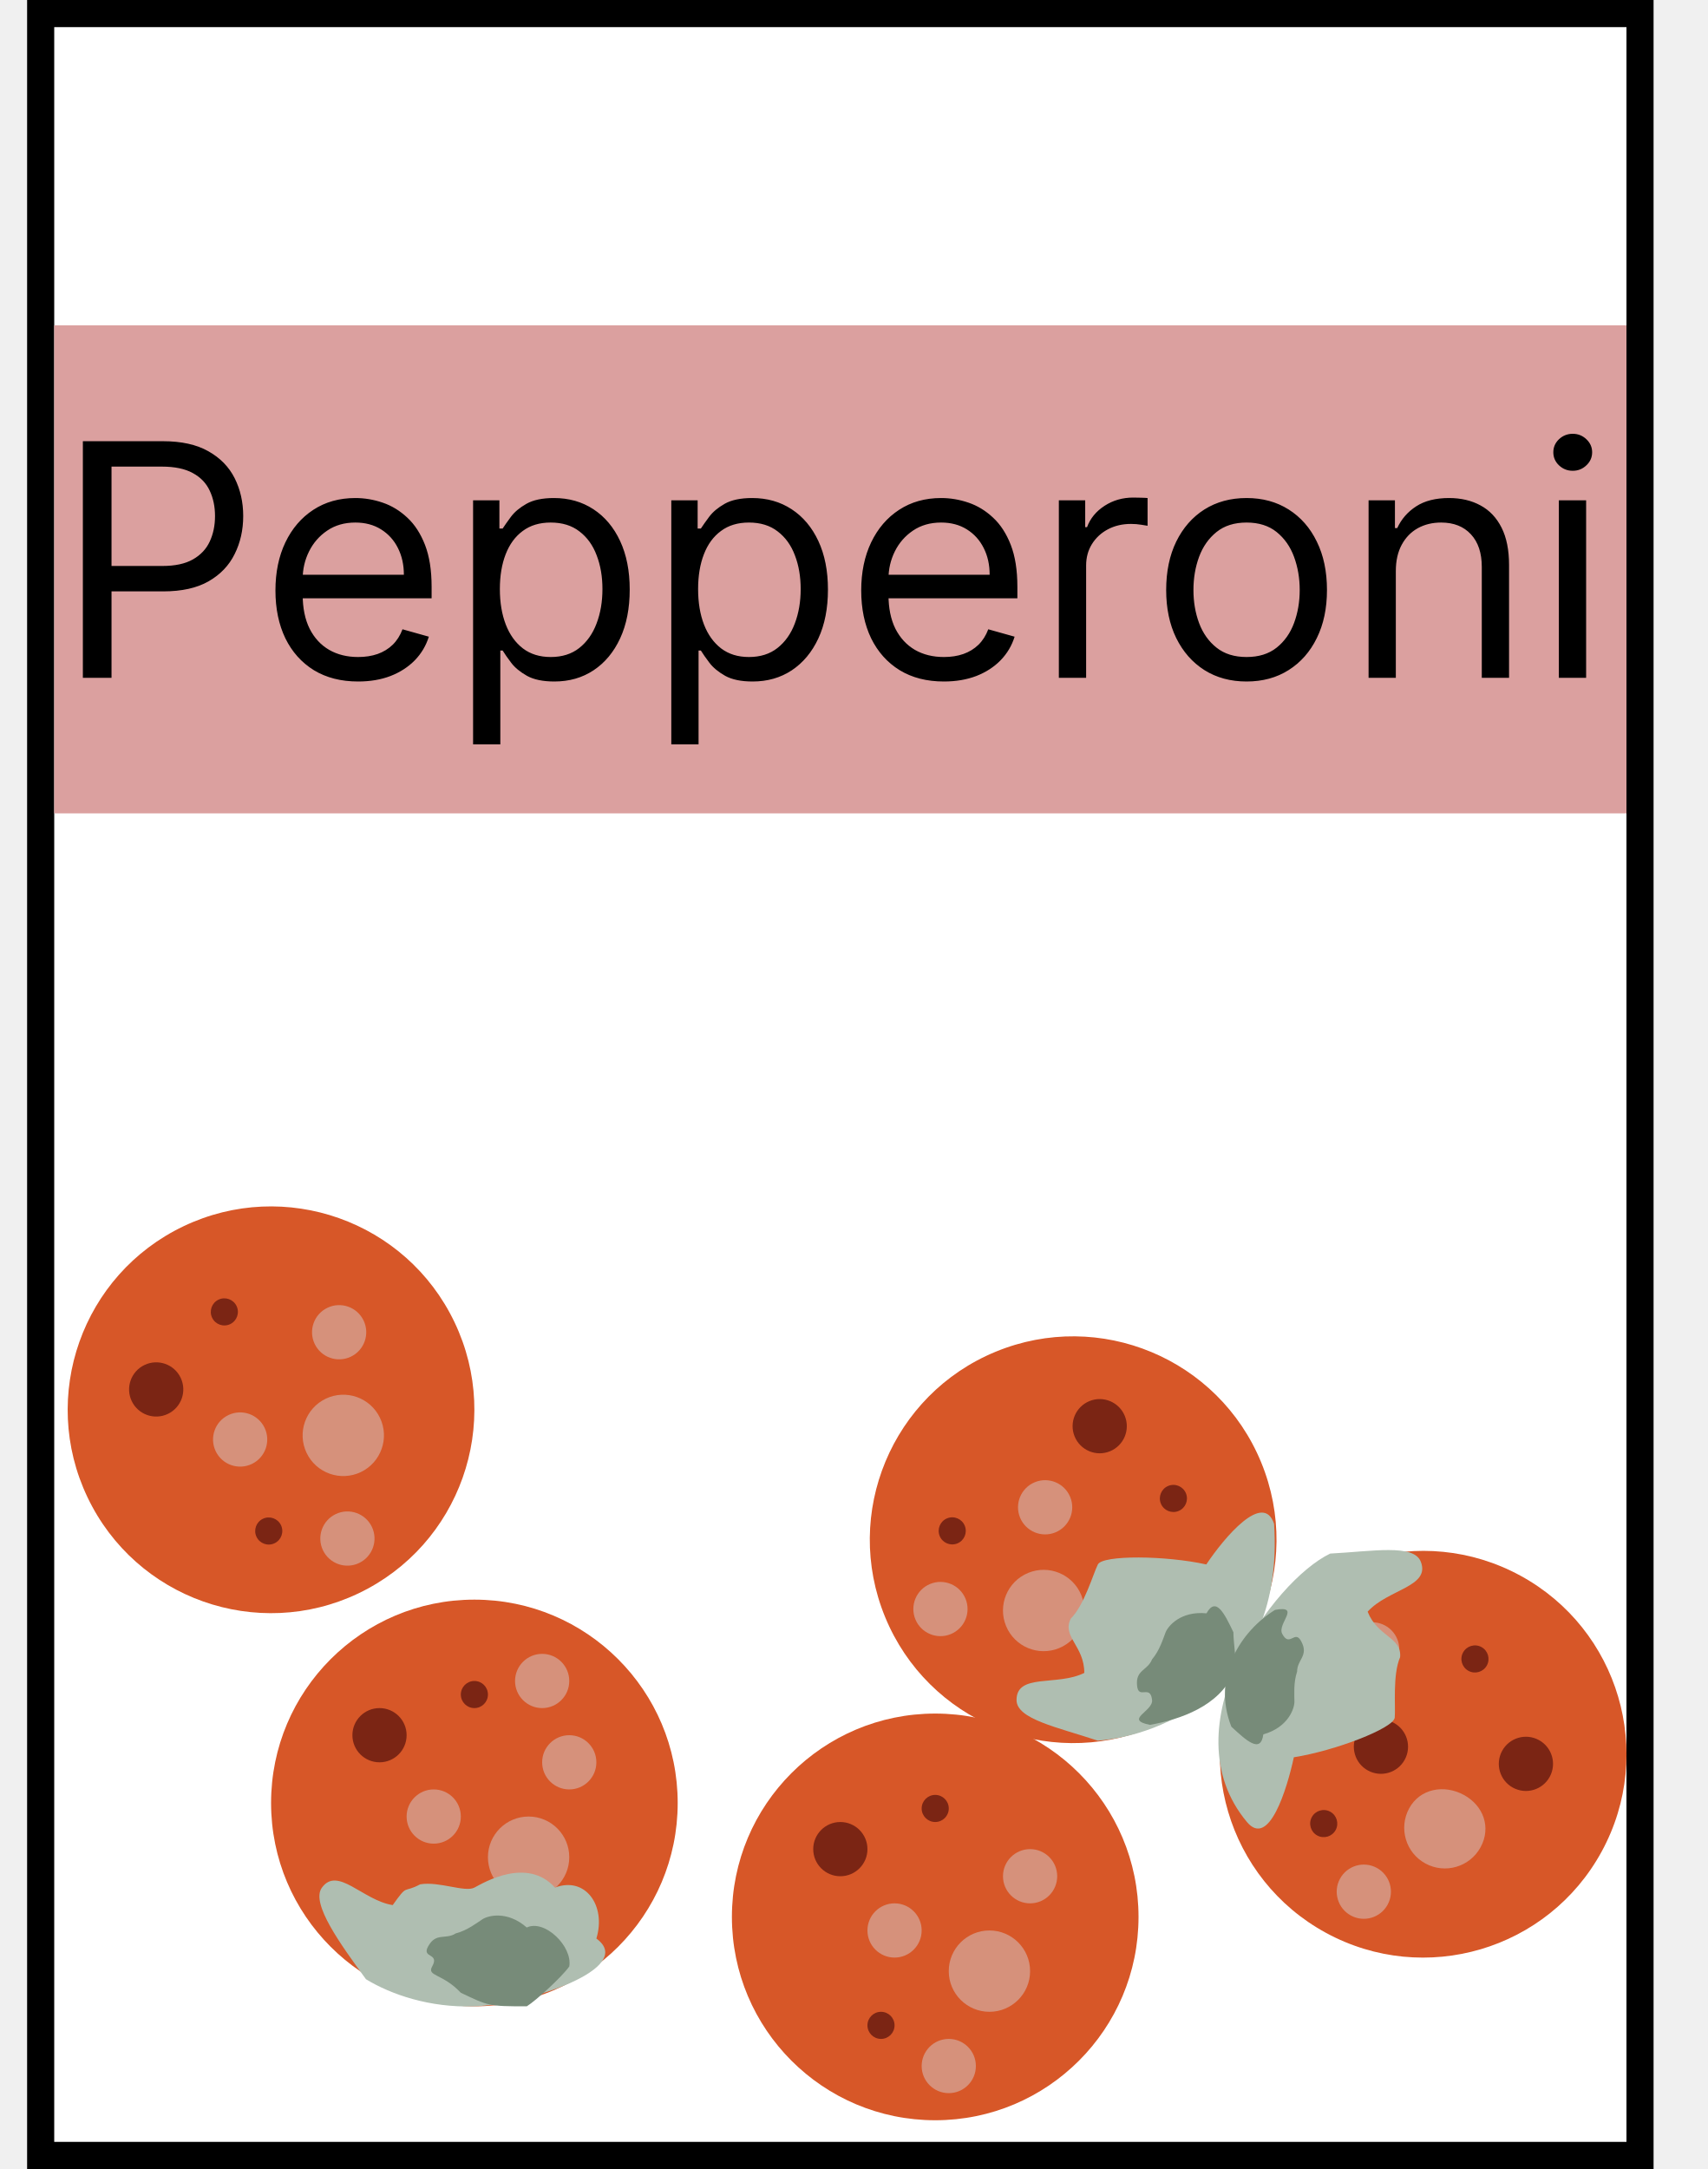
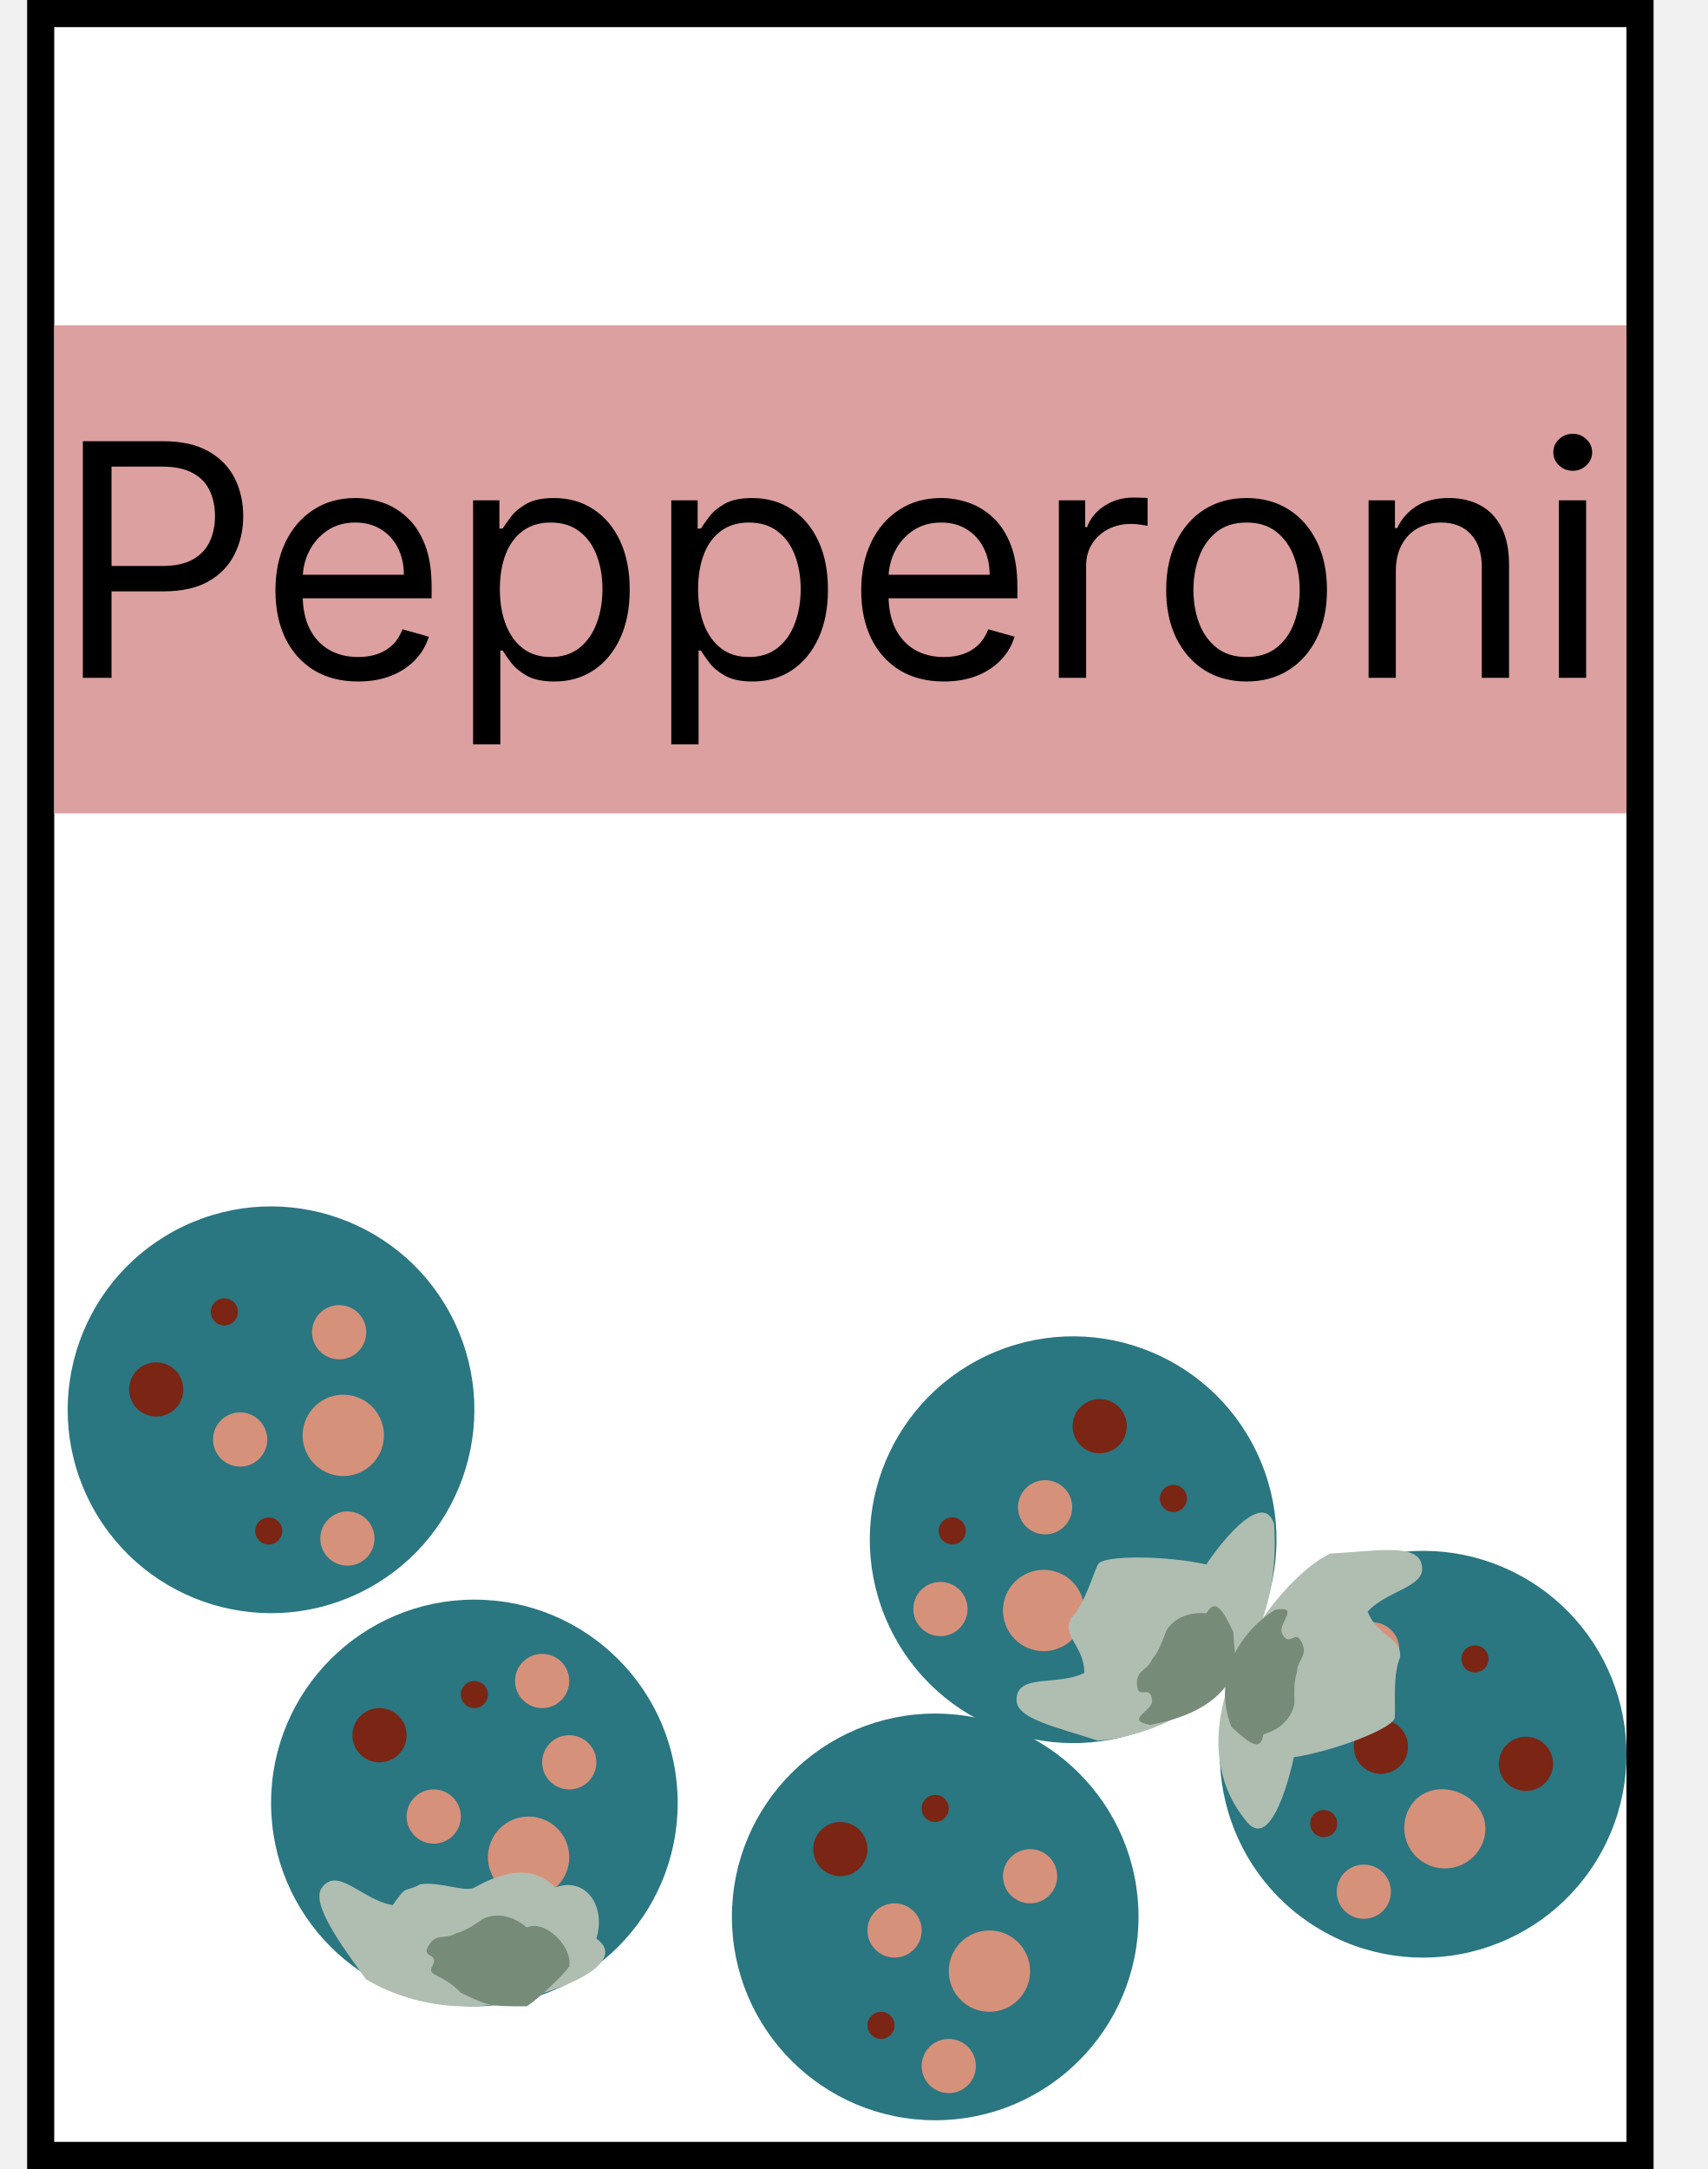
<svg xmlns="http://www.w3.org/2000/svg" width="63" height="80" viewBox="0 0 63 80" fill="none">
  <rect x="2" y="1" width="58" height="78" fill="white" />
  <rect x="1.5" y="0.5" width="59" height="79" stroke="black" />
-   <circle cx="34.5" cy="70.702" r="7.5" fill="#D75728" />
+   <circle cx="34.5" cy="70.702" r="7.5" fill="#2A7681" />
  <circle cx="32.5" cy="74.702" r="0.5" fill="#7B2514" />
  <circle cx="34.5" cy="66.702" r="0.5" fill="#7B2514" />
  <circle cx="33" cy="71.202" r="1" fill="#D6917B" />
  <circle cx="38" cy="69.202" r="1" fill="#D6917B" />
  <circle cx="35" cy="76.202" r="1" fill="#D6917B" />
  <circle cx="36.5" cy="72.702" r="1.5" fill="#D6917B" />
  <circle cx="31" cy="68.202" r="1" fill="#7B2514" />
-   <circle cx="52.5" cy="64.702" r="7.5" transform="rotate(28.5443 52.4999 64.7022)" fill="#D75728" />
+   <circle cx="52.5" cy="64.702" r="7.5" transform="rotate(28.5443 52.4999 64.7022)" fill="#2A7681" />
  <circle cx="48.832" cy="67.26" r="0.5" transform="rotate(28.5443 48.8318 67.2603)" fill="#7B2514" />
  <circle cx="54.411" cy="61.188" r="0.5" transform="rotate(28.5443 54.4114 61.1884)" fill="#7B2514" />
  <circle cx="50.943" cy="64.425" r="1" transform="rotate(28.5443 50.9433 64.4246)" fill="#7B2514" />
  <circle cx="56.291" cy="65.057" r="1" transform="rotate(28.5443 56.2912 65.057)" fill="#7B2514" />
  <circle cx="50.311" cy="69.772" r="1" transform="rotate(28.5443 50.3111 69.7725)" fill="#D6917B" />
  <path d="M54.619 68.132C54.223 68.859 53.312 69.128 52.584 68.732C51.857 68.337 51.588 67.426 51.984 66.698C52.379 65.97 53.272 65.806 54 66.202C54.728 66.598 55.015 67.404 54.619 68.132Z" fill="#D6917B" />
  <circle cx="50.62" cy="60.834" r="1" transform="rotate(28.5443 50.6201 60.8336)" fill="#D6917B" />
-   <circle cx="17.5" cy="66.5" r="7.5" fill="#D75728" />
+   <circle cx="17.5" cy="66.5" r="7.5" fill="#2A7681" />
  <circle cx="18.5" cy="71.5" r="0.5" fill="#7B2514" />
  <circle cx="17.5" cy="62.5" r="0.5" fill="#7B2514" />
  <circle cx="16" cy="67" r="1" fill="#D6917B" />
  <circle cx="21" cy="65" r="1" fill="#D6917B" />
  <circle cx="20" cy="62" r="1" fill="#D6917B" />
  <circle cx="19.5" cy="68.5" r="1.5" fill="#D6917B" />
  <circle cx="14" cy="64" r="1" fill="#7B2514" />
-   <circle cx="9.998" cy="51.998" r="7.5" transform="rotate(-25.4886 9.99752 51.9975)" fill="#D75728" />
+   <circle cx="9.998" cy="51.998" r="7.5" transform="rotate(-25.4886 9.99752 51.9975)" fill="#2A7681" />
  <circle cx="9.914" cy="56.469" r="0.5" transform="rotate(-25.4886 9.91357 56.4687)" fill="#7B2514" />
  <circle cx="8.276" cy="48.387" r="0.5" transform="rotate(-25.4886 8.27624 48.3867)" fill="#7B2514" />
  <circle cx="8.859" cy="53.094" r="1" transform="rotate(-25.4886 8.85864 53.0943)" fill="#D6917B" />
  <circle cx="12.511" cy="49.137" r="1" transform="rotate(-25.4886 12.5115 49.1373)" fill="#D6917B" />
  <circle cx="12.816" cy="56.747" r="1" transform="rotate(-25.4886 12.8157 56.747)" fill="#D6917B" />
  <circle cx="12.664" cy="52.942" r="1.5" transform="rotate(-25.4886 12.6636 52.9422)" fill="#D6917B" />
  <circle cx="5.762" cy="51.247" r="1" transform="rotate(-25.4886 5.76245 51.2469)" fill="#7B2514" />
-   <circle cx="39.588" cy="56.79" r="7.5" transform="rotate(67.6243 39.5882 56.7904)" fill="#D75728" />
+   <circle cx="39.588" cy="56.79" r="7.5" transform="rotate(67.6243 39.5882 56.7904)" fill="#2A7681" />
  <circle cx="35.128" cy="56.464" r="0.5" transform="rotate(67.6243 35.128 56.4636)" fill="#7B2514" />
  <circle cx="43.287" cy="55.268" r="0.5" transform="rotate(67.6243 43.2871 55.2677)" fill="#7B2514" />
  <circle cx="38.555" cy="55.594" r="1" transform="rotate(67.6243 38.5548 55.5937)" fill="#D6917B" />
  <circle cx="42.308" cy="59.456" r="1" transform="rotate(67.6243 42.3078 59.4558)" fill="#D6917B" />
  <circle cx="34.693" cy="59.346" r="1" transform="rotate(67.6243 34.6927 59.3464)" fill="#D6917B" />
  <circle cx="38.5" cy="59.401" r="1.5" transform="rotate(67.6243 38.5001 59.4011)" fill="#D6917B" />
  <circle cx="40.568" cy="52.602" r="1" transform="rotate(67.6243 40.5677 52.6023)" fill="#7B2514" />
  <path d="M47 56.202C47.4 62.202 42.833 64.035 40.5 64.202C39 63.702 37.5 63.409 37.5 62.702C37.5 61.702 39 62.202 40 61.702C40 60.702 39.167 60.369 39.5 59.702C40 59.202 40.324 58.055 40.5 57.702C40.676 57.35 43 57.369 44.5 57.702C45.167 56.702 46.6 55.002 47 56.202Z" fill="#AFBEB1" />
  <path d="M45.498 60.197L45.5 60.202C45.5 60.675 45.658 61.324 45.5 61.702C44.989 62.923 43.53 63.422 42.422 63.619C41.45 63.426 42.546 63.12 42.5 62.702C42.436 62.111 42 62.702 41.947 62.176C41.883 61.585 42.334 61.619 42.5 61.202C42.781 60.872 42.913 60.422 43 60.202C43.088 59.982 43.546 59.411 44.507 59.505C44.859 58.87 45.171 59.517 45.498 60.197Z" fill="#778B79" />
  <path d="M20.473 69.621C21.596 69.193 22.371 70.291 22 71.5C23.5 72.592 19.468 73.928 17.5 74C15.847 74.06 14.412 73.556 13.5 73L13.491 72.987C12.561 71.712 11.462 70.203 11.871 69.629C12.451 68.815 13.382 70.093 14.487 70.266C15.067 69.452 14.842 69.849 15.5 69.5C16.197 69.383 17.152 69.805 17.5 69.621C17.848 69.436 19.445 68.479 20.473 69.621Z" fill="#AFBEB1" />
  <path d="M19.433 71.093C20.089 70.779 21.129 71.786 21 72.531C20.726 72.916 19.78 73.784 19.433 74C18 74 18.017 73.982 17 73.5C16.321 72.779 15.737 72.898 15.942 72.531C16.233 72.013 15.535 72.241 15.798 71.782C16.088 71.264 16.436 71.553 16.813 71.31C17.233 71.204 17.602 70.914 17.801 70.786C18 70.657 18.705 70.458 19.433 71.093Z" fill="#778B79" />
  <rect x="2.5" y="12.5" width="57" height="17" fill="#DBA09F" stroke="#DBA09F" />
  <path d="M3.057 25V16.273H6.006C6.69 16.273 7.25 16.396 7.685 16.643C8.122 16.888 8.446 17.219 8.656 17.636C8.866 18.054 8.972 18.52 8.972 19.034C8.972 19.548 8.866 20.016 8.656 20.436C8.449 20.857 8.128 21.192 7.693 21.442C7.259 21.689 6.702 21.812 6.023 21.812H3.909V20.875H5.989C6.457 20.875 6.834 20.794 7.118 20.632C7.402 20.47 7.608 20.251 7.736 19.976C7.866 19.697 7.932 19.384 7.932 19.034C7.932 18.685 7.866 18.372 7.736 18.097C7.608 17.821 7.401 17.605 7.114 17.449C6.827 17.29 6.446 17.21 5.972 17.21H4.114V25H3.057ZM13.212 25.136C12.581 25.136 12.037 24.997 11.579 24.719C11.125 24.438 10.774 24.046 10.527 23.543C10.283 23.037 10.161 22.449 10.161 21.778C10.161 21.108 10.283 20.517 10.527 20.006C10.774 19.491 11.118 19.091 11.558 18.804C12.001 18.514 12.518 18.369 13.109 18.369C13.45 18.369 13.787 18.426 14.119 18.54C14.452 18.653 14.754 18.838 15.027 19.094C15.3 19.347 15.517 19.682 15.679 20.099C15.841 20.517 15.922 21.031 15.922 21.642V22.068H10.876V21.199H14.899C14.899 20.829 14.825 20.5 14.678 20.21C14.533 19.921 14.325 19.692 14.055 19.524C13.788 19.357 13.473 19.273 13.109 19.273C12.709 19.273 12.362 19.372 12.07 19.571C11.78 19.767 11.557 20.023 11.401 20.338C11.244 20.653 11.166 20.991 11.166 21.352V21.932C11.166 22.426 11.251 22.845 11.422 23.189C11.595 23.53 11.835 23.79 12.142 23.969C12.449 24.145 12.805 24.233 13.212 24.233C13.476 24.233 13.714 24.196 13.928 24.122C14.143 24.046 14.329 23.932 14.486 23.781C14.642 23.628 14.763 23.438 14.848 23.21L15.82 23.483C15.717 23.812 15.546 24.102 15.304 24.352C15.062 24.599 14.764 24.793 14.409 24.932C14.054 25.068 13.655 25.136 13.212 25.136ZM17.452 27.454V18.454H18.423V19.494H18.543C18.616 19.381 18.719 19.236 18.849 19.06C18.983 18.881 19.173 18.722 19.421 18.582C19.671 18.44 20.009 18.369 20.435 18.369C20.986 18.369 21.472 18.507 21.892 18.783C22.312 19.058 22.641 19.449 22.876 19.954C23.112 20.46 23.23 21.057 23.23 21.744C23.23 22.438 23.112 23.038 22.876 23.547C22.641 24.053 22.314 24.445 21.896 24.723C21.479 24.999 20.997 25.136 20.452 25.136C20.031 25.136 19.695 25.067 19.442 24.928C19.189 24.785 18.994 24.625 18.858 24.446C18.722 24.264 18.616 24.114 18.543 23.994H18.457V27.454H17.452ZM18.44 21.727C18.44 22.222 18.513 22.658 18.658 23.035C18.803 23.41 19.014 23.704 19.293 23.918C19.571 24.128 19.912 24.233 20.315 24.233C20.736 24.233 21.087 24.122 21.368 23.901C21.652 23.676 21.865 23.375 22.007 22.997C22.152 22.616 22.224 22.193 22.224 21.727C22.224 21.267 22.153 20.852 22.011 20.483C21.872 20.111 21.66 19.817 21.376 19.601C21.095 19.382 20.741 19.273 20.315 19.273C19.906 19.273 19.562 19.376 19.284 19.584C19.006 19.788 18.796 20.075 18.653 20.445C18.511 20.811 18.44 21.239 18.44 21.727ZM24.764 27.454V18.454H25.736V19.494H25.855C25.929 19.381 26.031 19.236 26.162 19.06C26.296 18.881 26.486 18.722 26.733 18.582C26.983 18.44 27.321 18.369 27.747 18.369C28.298 18.369 28.784 18.507 29.204 18.783C29.625 19.058 29.953 19.449 30.189 19.954C30.425 20.46 30.543 21.057 30.543 21.744C30.543 22.438 30.425 23.038 30.189 23.547C29.953 24.053 29.626 24.445 29.209 24.723C28.791 24.999 28.31 25.136 27.764 25.136C27.344 25.136 27.007 25.067 26.754 24.928C26.501 24.785 26.307 24.625 26.171 24.446C26.034 24.264 25.929 24.114 25.855 23.994H25.77V27.454H24.764ZM25.753 21.727C25.753 22.222 25.825 22.658 25.97 23.035C26.115 23.41 26.327 23.704 26.605 23.918C26.884 24.128 27.224 24.233 27.628 24.233C28.048 24.233 28.399 24.122 28.68 23.901C28.965 23.676 29.178 23.375 29.32 22.997C29.465 22.616 29.537 22.193 29.537 21.727C29.537 21.267 29.466 20.852 29.324 20.483C29.185 20.111 28.973 19.817 28.689 19.601C28.408 19.382 28.054 19.273 27.628 19.273C27.219 19.273 26.875 19.376 26.597 19.584C26.318 19.788 26.108 20.075 25.966 20.445C25.824 20.811 25.753 21.239 25.753 21.727ZM34.821 25.136C34.19 25.136 33.646 24.997 33.189 24.719C32.734 24.438 32.383 24.046 32.136 23.543C31.892 23.037 31.77 22.449 31.77 21.778C31.77 21.108 31.892 20.517 32.136 20.006C32.383 19.491 32.727 19.091 33.168 18.804C33.611 18.514 34.128 18.369 34.719 18.369C35.06 18.369 35.396 18.426 35.729 18.54C36.061 18.653 36.364 18.838 36.636 19.094C36.909 19.347 37.126 19.682 37.288 20.099C37.45 20.517 37.531 21.031 37.531 21.642V22.068H32.486V21.199H36.508C36.508 20.829 36.435 20.5 36.287 20.21C36.142 19.921 35.935 19.692 35.665 19.524C35.398 19.357 35.082 19.273 34.719 19.273C34.318 19.273 33.972 19.372 33.679 19.571C33.389 19.767 33.166 20.023 33.01 20.338C32.854 20.653 32.776 20.991 32.776 21.352V21.932C32.776 22.426 32.861 22.845 33.031 23.189C33.205 23.53 33.445 23.79 33.751 23.969C34.058 24.145 34.415 24.233 34.821 24.233C35.085 24.233 35.324 24.196 35.537 24.122C35.753 24.046 35.939 23.932 36.095 23.781C36.251 23.628 36.372 23.438 36.457 23.21L37.429 23.483C37.327 23.812 37.155 24.102 36.913 24.352C36.672 24.599 36.374 24.793 36.019 24.932C35.663 25.068 35.264 25.136 34.821 25.136ZM39.061 25V18.454H40.033V19.443H40.101C40.22 19.119 40.436 18.857 40.749 18.655C41.061 18.453 41.413 18.352 41.805 18.352C41.879 18.352 41.972 18.354 42.082 18.357C42.193 18.359 42.277 18.364 42.334 18.369V19.392C42.3 19.384 42.222 19.371 42.099 19.354C41.98 19.334 41.854 19.324 41.72 19.324C41.402 19.324 41.118 19.391 40.868 19.524C40.621 19.655 40.425 19.837 40.28 20.07C40.138 20.3 40.067 20.562 40.067 20.858V25H39.061ZM45.986 25.136C45.395 25.136 44.876 24.996 44.43 24.715C43.987 24.433 43.641 24.04 43.391 23.534C43.144 23.028 43.02 22.438 43.02 21.761C43.02 21.079 43.144 20.484 43.391 19.976C43.641 19.467 43.987 19.072 44.43 18.791C44.876 18.51 45.395 18.369 45.986 18.369C46.577 18.369 47.094 18.51 47.537 18.791C47.983 19.072 48.33 19.467 48.577 19.976C48.827 20.484 48.952 21.079 48.952 21.761C48.952 22.438 48.827 23.028 48.577 23.534C48.33 24.04 47.983 24.433 47.537 24.715C47.094 24.996 46.577 25.136 45.986 25.136ZM45.986 24.233C46.435 24.233 46.804 24.118 47.094 23.888C47.383 23.658 47.598 23.355 47.737 22.98C47.876 22.605 47.946 22.199 47.946 21.761C47.946 21.324 47.876 20.916 47.737 20.538C47.598 20.16 47.383 19.855 47.094 19.622C46.804 19.389 46.435 19.273 45.986 19.273C45.537 19.273 45.168 19.389 44.878 19.622C44.588 19.855 44.374 20.16 44.234 20.538C44.095 20.916 44.026 21.324 44.026 21.761C44.026 22.199 44.095 22.605 44.234 22.98C44.374 23.355 44.588 23.658 44.878 23.888C45.168 24.118 45.537 24.233 45.986 24.233ZM51.492 21.062V25H50.487V18.454H51.459V19.477H51.544C51.697 19.145 51.93 18.878 52.242 18.676C52.555 18.472 52.959 18.369 53.453 18.369C53.896 18.369 54.284 18.46 54.616 18.642C54.949 18.821 55.207 19.094 55.392 19.46C55.576 19.824 55.669 20.284 55.669 20.841V25H54.663V20.909C54.663 20.395 54.529 19.994 54.262 19.707C53.995 19.418 53.629 19.273 53.163 19.273C52.842 19.273 52.555 19.342 52.302 19.482C52.052 19.621 51.855 19.824 51.71 20.091C51.565 20.358 51.492 20.682 51.492 21.062ZM57.506 25V18.454H58.512V25H57.506ZM58.018 17.364C57.822 17.364 57.653 17.297 57.511 17.163C57.371 17.03 57.302 16.869 57.302 16.682C57.302 16.494 57.371 16.334 57.511 16.2C57.653 16.067 57.822 16 58.018 16C58.214 16 58.381 16.067 58.521 16.2C58.663 16.334 58.734 16.494 58.734 16.682C58.734 16.869 58.663 17.03 58.521 17.163C58.381 17.297 58.214 17.364 58.018 17.364Z" fill="black" />
  <path d="M46 67.202C43.072 63.702 46.961 58.31 49.071 57.301C50.65 57.217 52.153 56.94 52.412 57.598C52.779 58.529 51.2 58.613 50.452 59.444C50.818 60.375 51.716 60.38 51.65 61.122C51.368 61.77 51.487 62.957 51.452 63.349C51.417 63.742 49.248 64.575 47.73 64.814C47.475 65.989 46.812 68.172 46 67.202Z" fill="#AFBEB1" />
  <path d="M45.424 63.685C44.692 61.824 45.782 60.15 47.037 59.378C48.012 59.202 47.105 59.888 47.3 60.26C47.577 60.786 47.766 60.077 48.007 60.547C48.284 61.073 47.851 61.207 47.85 61.656C47.709 62.065 47.752 62.532 47.751 62.77C47.75 63.007 47.532 63.706 46.604 63.97C46.509 64.69 45.982 64.201 45.428 63.689L45.424 63.685Z" fill="#778B79" />
</svg>
